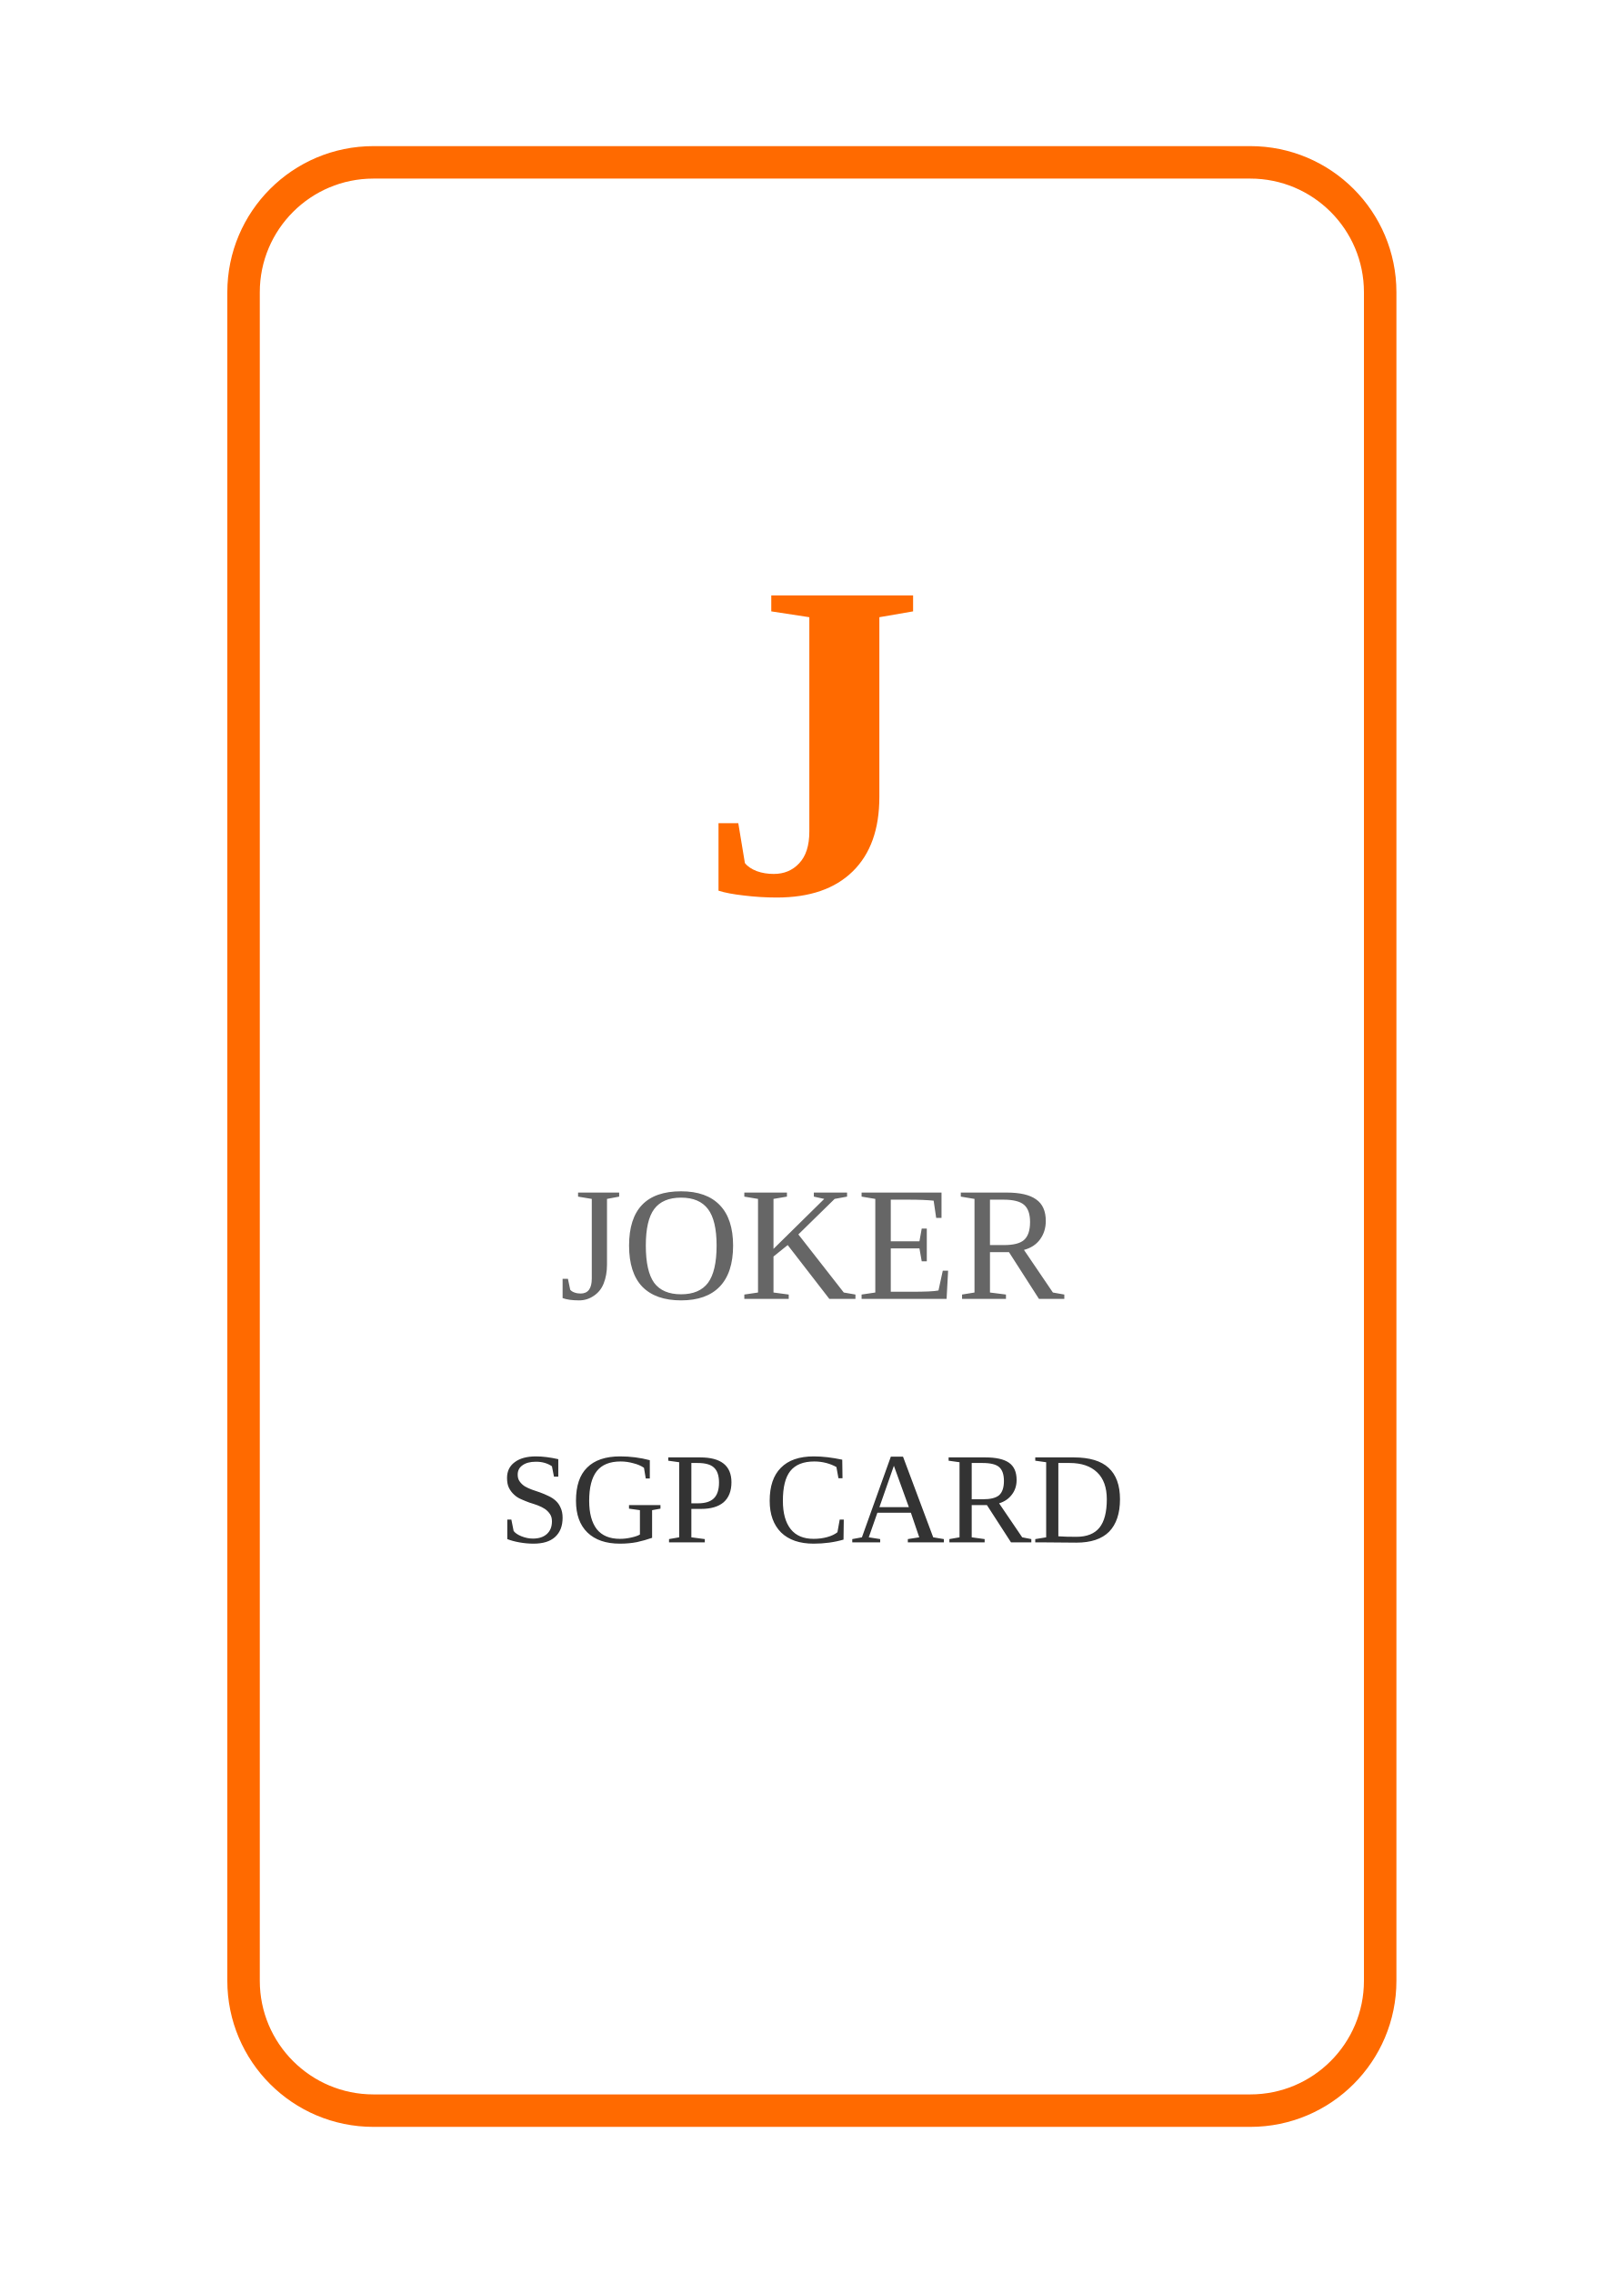
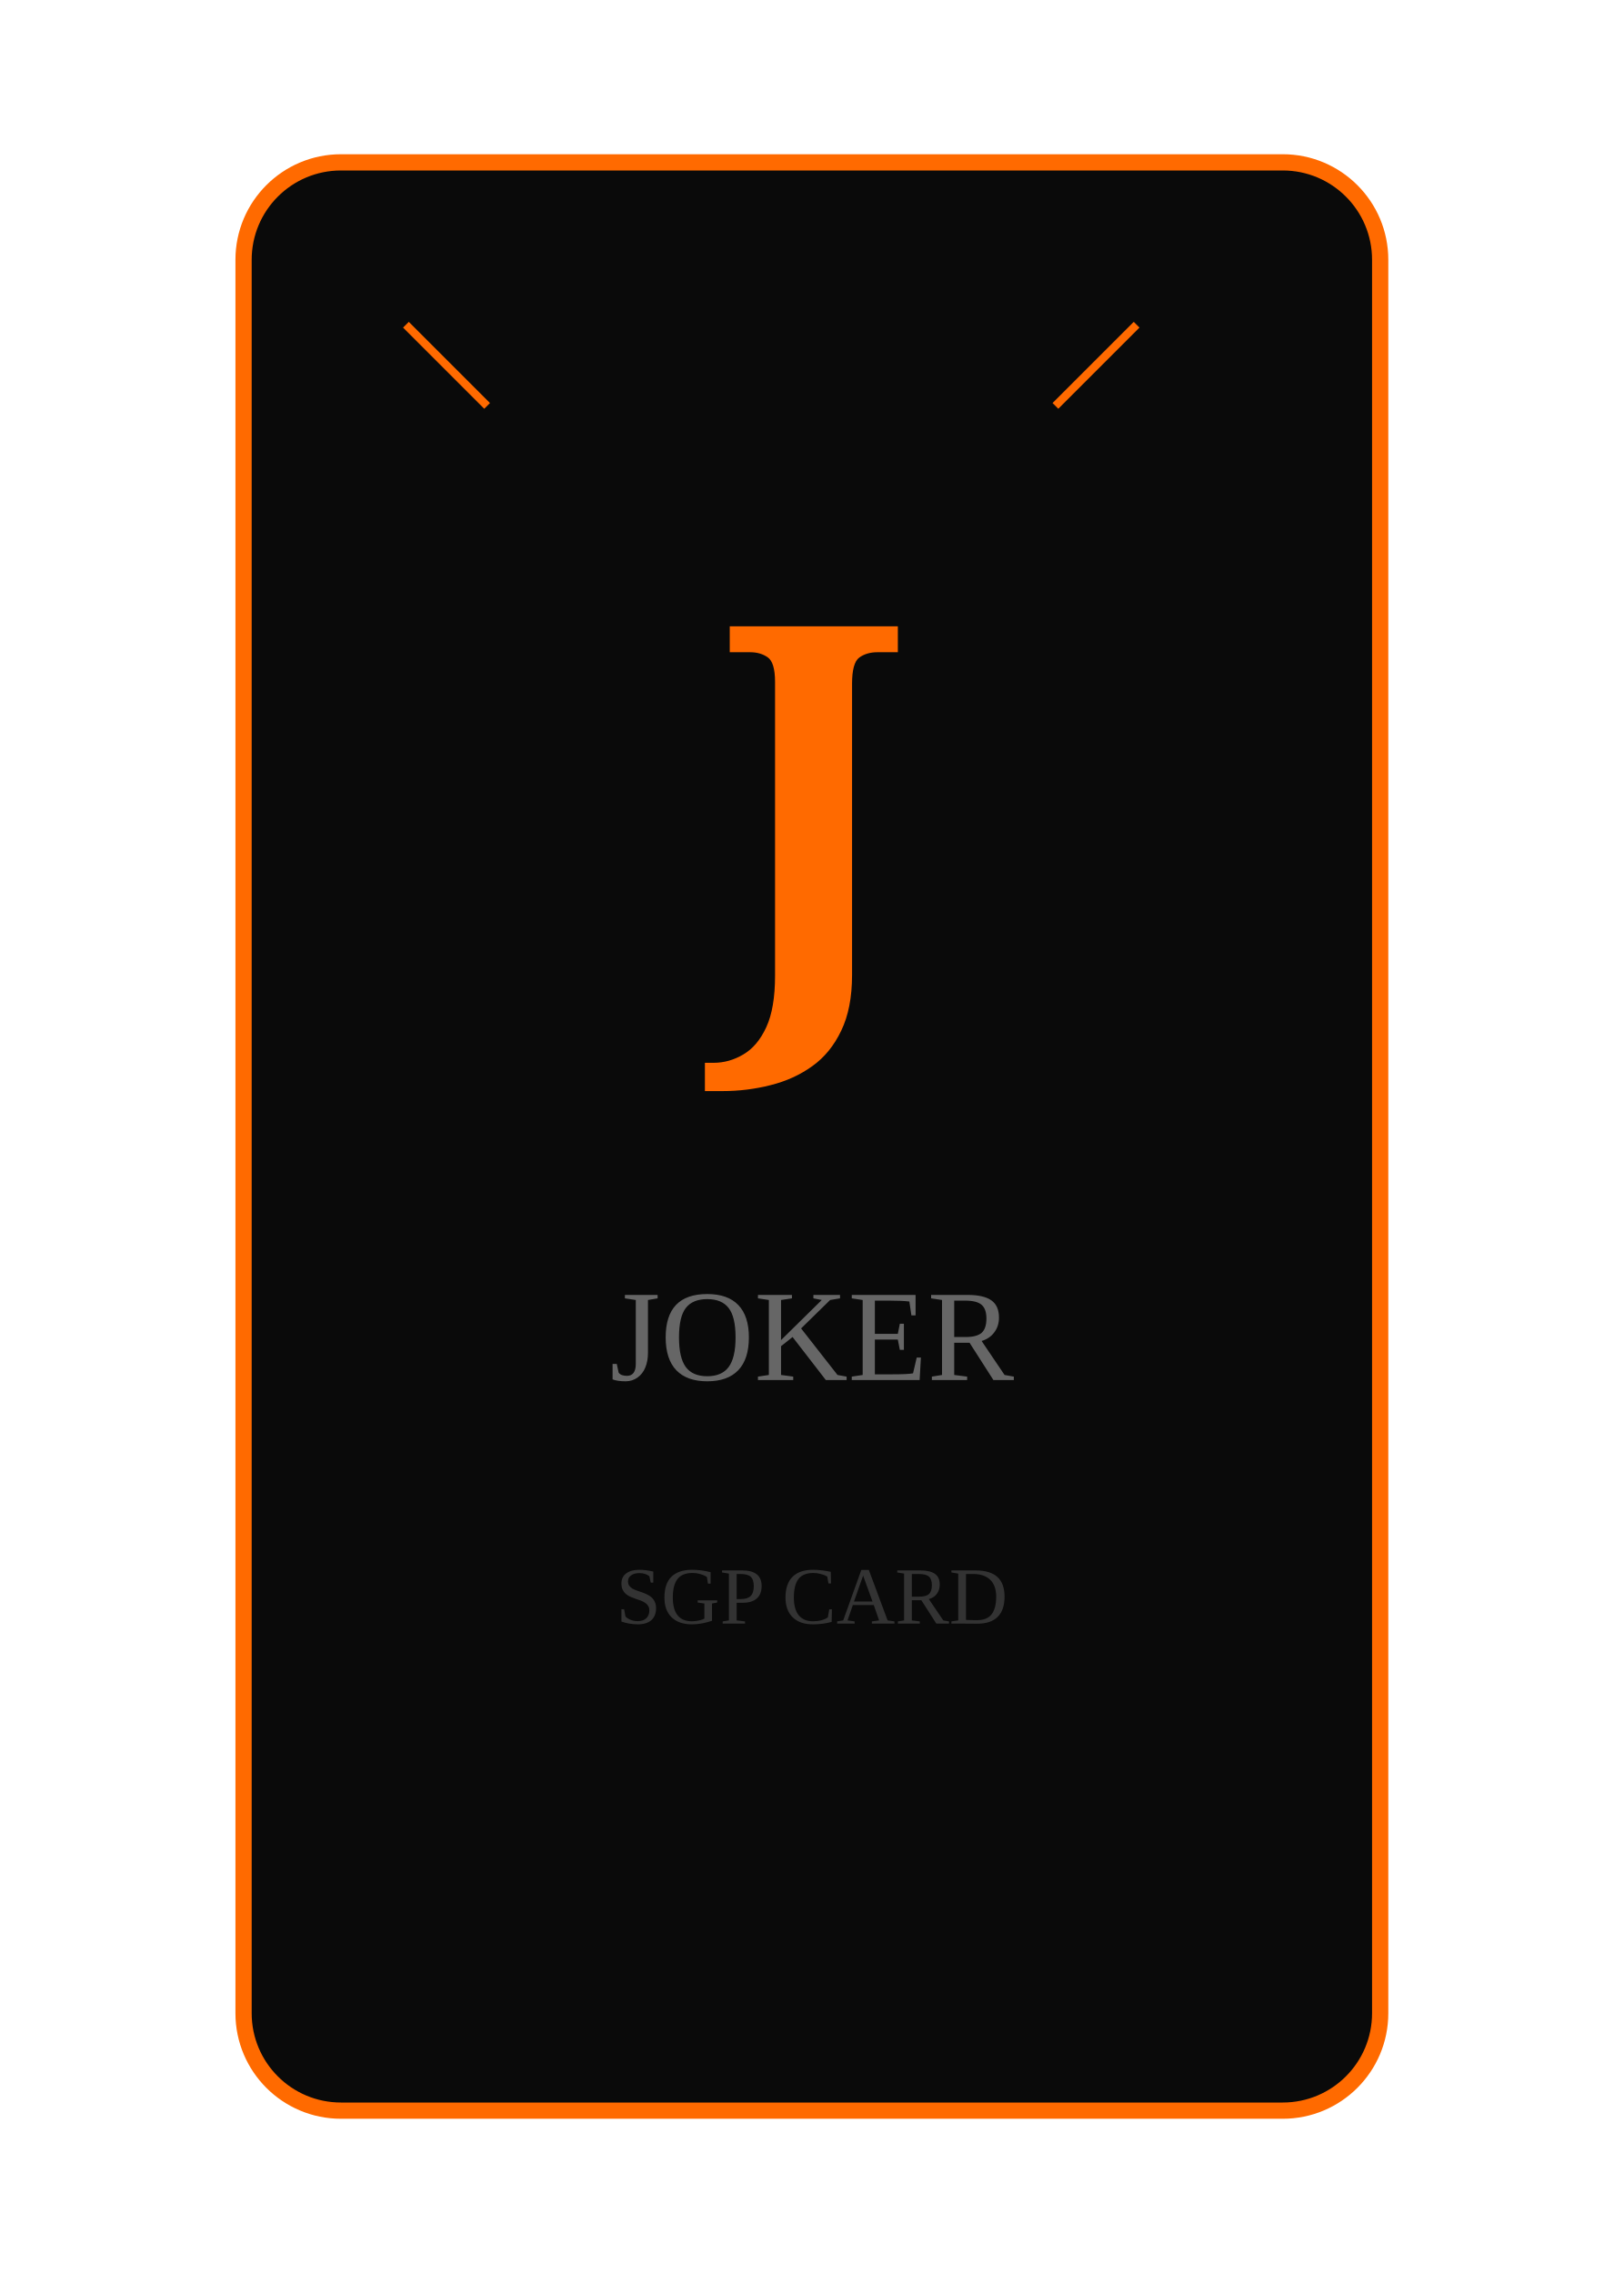
- <svg xmlns="http://www.w3.org/2000/svg" viewBox="0 0 100 140">
-   <rect x="15" y="10" width="70" height="120" rx="8" fill="none" stroke="#ff6a00" stroke-width="2" />
-   <text x="50" y="55" text-anchor="middle" fill="#ff6a00" font-size="28" font-weight="bold">J</text>
-   <text x="50" y="80" text-anchor="middle" fill="#666" font-size="10">JOKER</text>
-   <text x="50" y="95" text-anchor="middle" fill="#333" font-size="8">SGP CARD</text>
+ <svg xmlns="http://www.w3.org/2000/svg" viewBox="0 0 200 280">
+   <rect x="30" y="20" width="140" height="240" rx="12" fill="#0a0a0a" stroke="#ff6a00" stroke-width="2" />
+   <text x="100" y="120" text-anchor="middle" fill="#ff6a00" font-size="60" font-weight="bold" font-family="serif">J</text>
+   <text x="100" y="170" text-anchor="middle" fill="#666" font-size="16">JOKER</text>
+   <text x="100" y="200" text-anchor="middle" fill="#333" font-size="10">SGP CARD</text>
+   <path d="M50 40 L60 50 M140 40 L130 50" stroke="#ff6a00" stroke-width="1" />
</svg>
